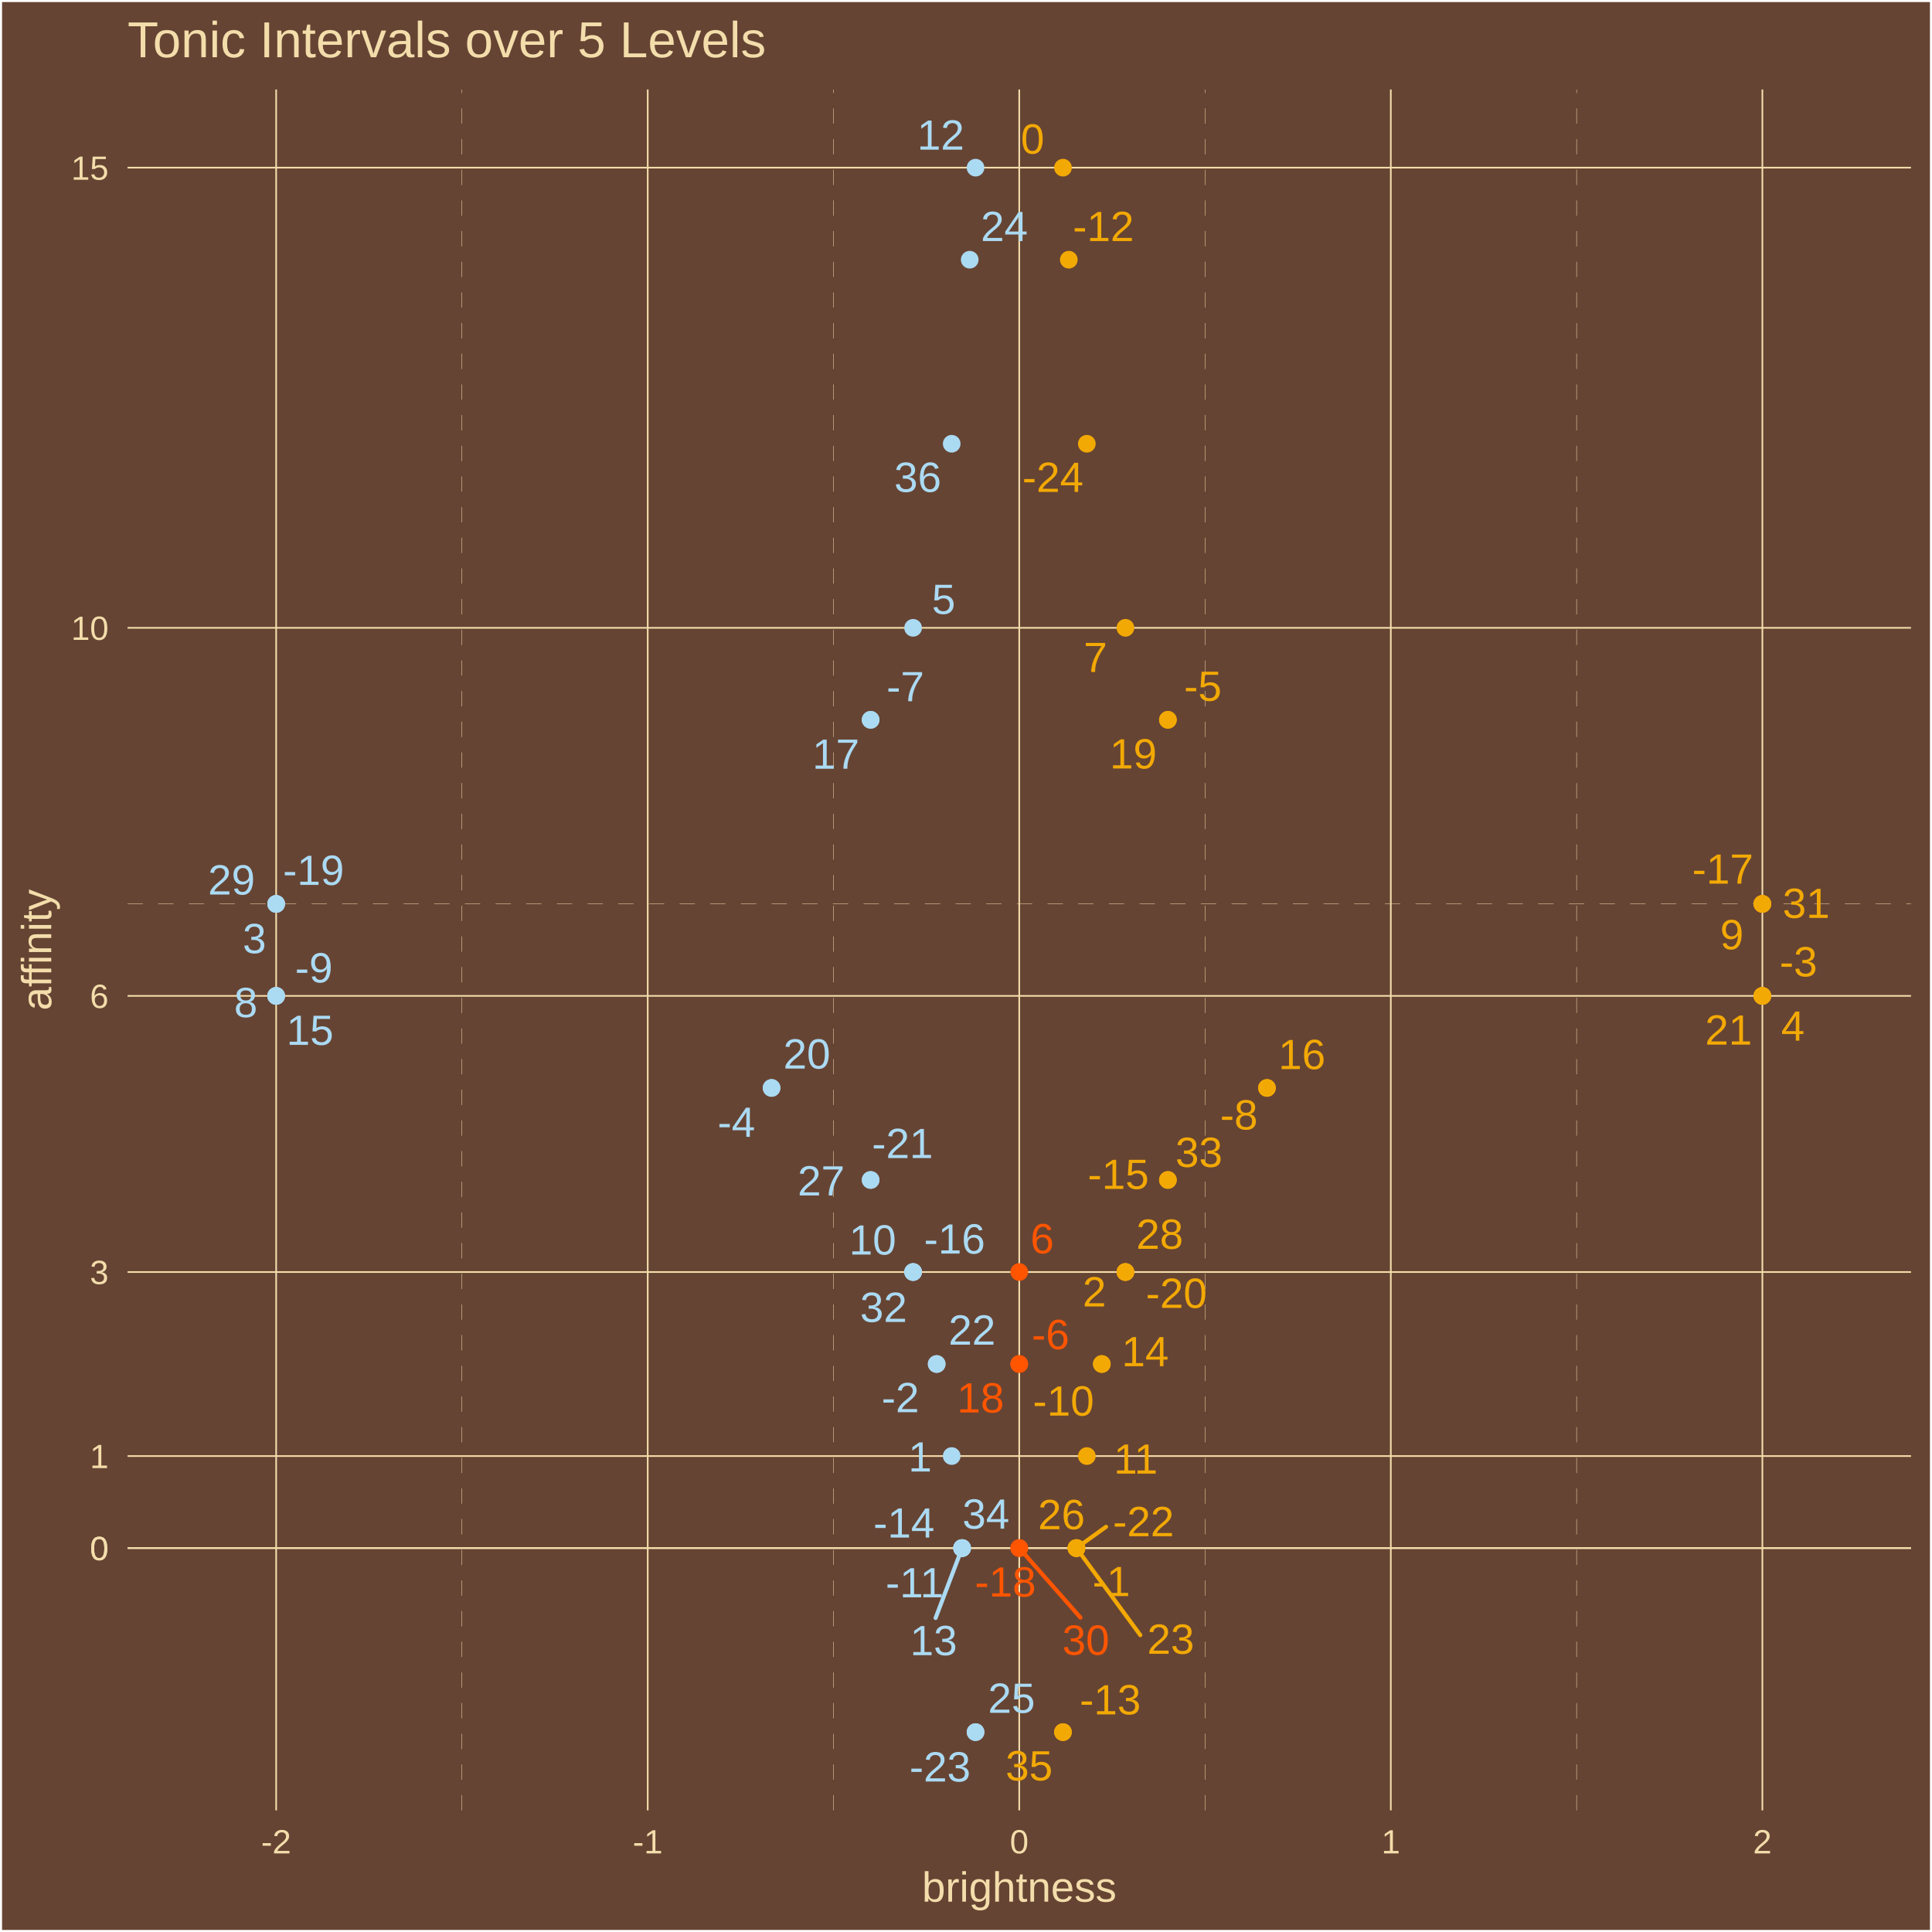
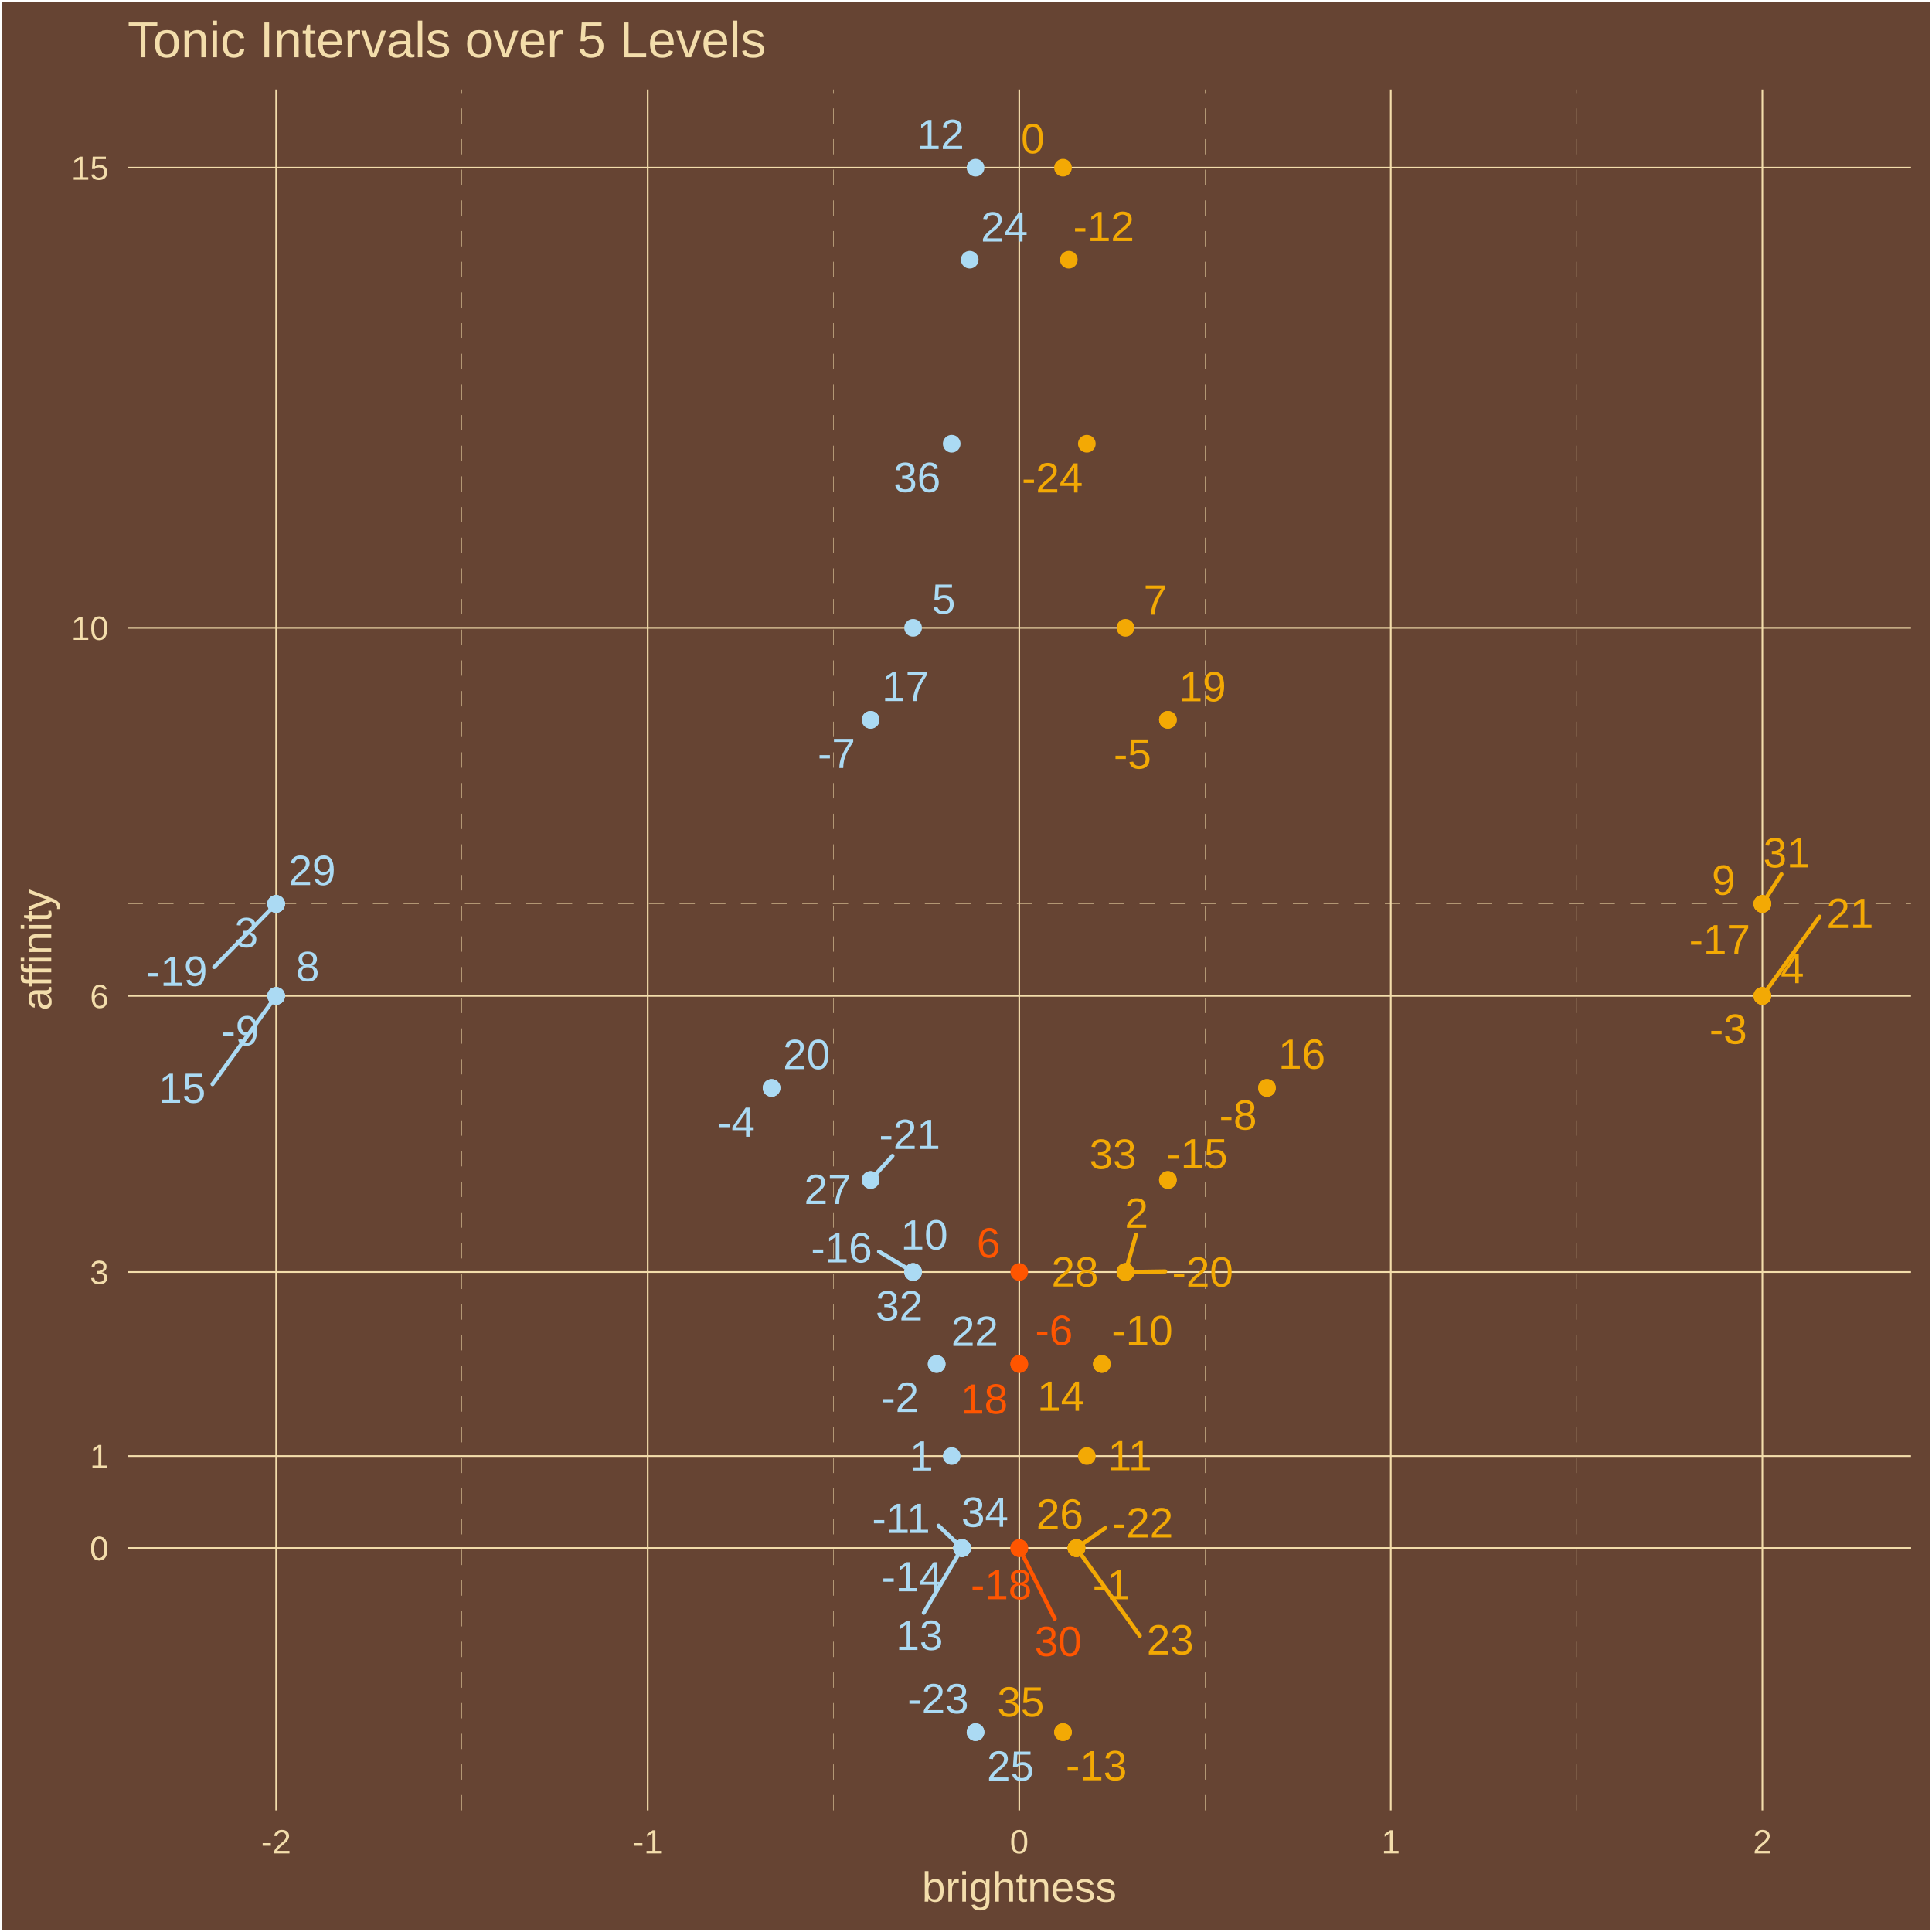
<svg xmlns="http://www.w3.org/2000/svg" class="svglite" width="504.00pt" height="504.00pt" viewBox="0 0 504.00 504.00">
  <defs>
    <style type="text/css">
    .svglite line, .svglite polyline, .svglite polygon, .svglite path, .svglite rect, .svglite circle {
      fill: none;
      stroke: #000000;
      stroke-linecap: round;
      stroke-linejoin: round;
      stroke-miterlimit: 10.00;
    }
    .svglite text {
      white-space: pre;
    }
  </style>
  </defs>
  <rect width="100%" height="100%" style="stroke: none; fill: #664433;" />
  <defs>
    <clipPath id="cpMC4wMHw1MDQuMDB8MC4wMHw1MDQuMDA=">
      <rect x="0.00" y="0.00" width="504.00" height="504.00" />
    </clipPath>
  </defs>
  <g clip-path="url(#cpMC4wMHw1MDQuMDB8MC4wMHw1MDQuMDA=)">
    <rect x="0.00" y="0" width="504.00" height="504.00" style="stroke-width: 1.07; stroke: #FFFFFF; fill: #664433;" />
  </g>
  <defs>
    <clipPath id="cpMzMuMjd8NDk4LjUyfDIzLjM0fDQ3Mi4yNw==">
      <rect x="33.27" y="23.34" width="465.25" height="448.93" />
    </clipPath>
  </defs>
  <g clip-path="url(#cpMzMuMjd8NDk4LjUyfDIzLjM0fDQ3Mi4yNw==)">
    <rect x="33.27" y="23.34" width="465.25" height="448.93" style="stroke-width: 1.07; stroke: none; fill: #664433;" />
    <polyline points="33.27,235.80 498.52,235.80 " style="stroke-width: 0.11; stroke: #F3DDAB; stroke-dasharray: 4.00,4.00; stroke-linecap: butt;" />
    <polyline points="120.50,472.27 120.50,23.34 " style="stroke-width: 0.11; stroke: #F3DDAB; stroke-dasharray: 4.00,4.00; stroke-linecap: butt;" />
    <polyline points="217.43,472.27 217.43,23.34 " style="stroke-width: 0.11; stroke: #F3DDAB; stroke-dasharray: 4.00,4.00; stroke-linecap: butt;" />
    <polyline points="314.36,472.27 314.36,23.34 " style="stroke-width: 0.11; stroke: #F3DDAB; stroke-dasharray: 4.00,4.00; stroke-linecap: butt;" />
    <polyline points="411.29,472.27 411.29,23.34 " style="stroke-width: 0.11; stroke: #F3DDAB; stroke-dasharray: 4.00,4.00; stroke-linecap: butt;" />
    <polyline points="33.27,403.85 498.52,403.85 " style="stroke-width: 0.43; stroke: #F3DDAB; stroke-linecap: butt;" />
    <polyline points="33.27,403.85 498.52,403.85 " style="stroke-width: 0.43; stroke: #F3DDAB; stroke-linecap: butt;" />
    <polyline points="33.27,379.84 498.52,379.84 " style="stroke-width: 0.43; stroke: #F3DDAB; stroke-linecap: butt;" />
    <polyline points="33.27,331.83 498.52,331.83 " style="stroke-width: 0.43; stroke: #F3DDAB; stroke-linecap: butt;" />
    <polyline points="33.27,259.80 498.52,259.80 " style="stroke-width: 0.43; stroke: #F3DDAB; stroke-linecap: butt;" />
    <polyline points="33.27,163.78 498.52,163.78 " style="stroke-width: 0.43; stroke: #F3DDAB; stroke-linecap: butt;" />
    <polyline points="33.27,43.74 498.52,43.74 " style="stroke-width: 0.43; stroke: #F3DDAB; stroke-linecap: butt;" />
    <polyline points="72.04,472.27 72.04,23.34 " style="stroke-width: 0.43; stroke: #F3DDAB; stroke-linecap: butt;" />
    <polyline points="168.97,472.27 168.97,23.34 " style="stroke-width: 0.43; stroke: #F3DDAB; stroke-linecap: butt;" />
    <polyline points="265.89,472.27 265.89,23.34 " style="stroke-width: 0.43; stroke: #F3DDAB; stroke-linecap: butt;" />
    <polyline points="362.82,472.27 362.82,23.34 " style="stroke-width: 0.43; stroke: #F3DDAB; stroke-linecap: butt;" />
    <polyline points="459.75,472.27 459.75,23.34 " style="stroke-width: 0.43; stroke: #F3DDAB; stroke-linecap: butt;" />
    <circle cx="283.52" cy="115.76" r="1.95" style="stroke-width: 0.71; stroke: #F3A904; fill: #F3A904;" />
    <circle cx="254.49" cy="451.86" r="1.95" style="stroke-width: 0.71; stroke: #ABDAF3; fill: #ABDAF3;" />
    <circle cx="280.81" cy="403.85" r="1.95" style="stroke-width: 0.71; stroke: #F3A904; fill: #F3A904;" />
    <circle cx="227.12" cy="307.82" r="1.95" style="stroke-width: 0.71; stroke: #ABDAF3; fill: #ABDAF3;" />
    <circle cx="293.59" cy="331.83" r="1.95" style="stroke-width: 0.71; stroke: #F3A904; fill: #F3A904;" />
    <circle cx="72.04" cy="235.80" r="1.95" style="stroke-width: 0.71; stroke: #ABDAF3; fill: #ABDAF3;" />
    <circle cx="265.89" cy="403.85" r="1.95" style="stroke-width: 0.71; stroke: #FF5500; fill: #FF5500;" />
    <circle cx="459.75" cy="235.80" r="1.95" style="stroke-width: 0.71; stroke: #F3A904; fill: #F3A904;" />
    <circle cx="238.20" cy="331.83" r="1.95" style="stroke-width: 0.71; stroke: #ABDAF3; fill: #ABDAF3;" />
    <circle cx="304.67" cy="307.82" r="1.95" style="stroke-width: 0.71; stroke: #F3A904; fill: #F3A904;" />
    <circle cx="250.98" cy="403.85" r="1.95" style="stroke-width: 0.71; stroke: #ABDAF3; fill: #ABDAF3;" />
    <circle cx="277.30" cy="451.86" r="1.95" style="stroke-width: 0.71; stroke: #F3A904; fill: #F3A904;" />
    <circle cx="278.82" cy="67.75" r="1.95" style="stroke-width: 0.71; stroke: #F3A904; fill: #F3A904;" />
    <circle cx="250.98" cy="403.85" r="1.95" style="stroke-width: 0.71; stroke: #ABDAF3; fill: #ABDAF3;" />
    <circle cx="287.43" cy="355.83" r="1.95" style="stroke-width: 0.71; stroke: #F3A904; fill: #F3A904;" />
    <circle cx="72.04" cy="259.80" r="1.95" style="stroke-width: 0.71; stroke: #ABDAF3; fill: #ABDAF3;" />
    <circle cx="330.51" cy="283.81" r="1.95" style="stroke-width: 0.71; stroke: #F3A904; fill: #F3A904;" />
    <circle cx="227.12" cy="187.78" r="1.95" style="stroke-width: 0.71; stroke: #ABDAF3; fill: #ABDAF3;" />
    <circle cx="265.89" cy="355.83" r="1.95" style="stroke-width: 0.71; stroke: #FF5500; fill: #FF5500;" />
    <circle cx="304.67" cy="187.78" r="1.95" style="stroke-width: 0.71; stroke: #F3A904; fill: #F3A904;" />
    <circle cx="201.28" cy="283.81" r="1.95" style="stroke-width: 0.71; stroke: #ABDAF3; fill: #ABDAF3;" />
    <circle cx="459.75" cy="259.80" r="1.95" style="stroke-width: 0.71; stroke: #F3A904; fill: #F3A904;" />
    <circle cx="244.35" cy="355.83" r="1.95" style="stroke-width: 0.71; stroke: #ABDAF3; fill: #ABDAF3;" />
    <circle cx="280.81" cy="403.85" r="1.95" style="stroke-width: 0.71; stroke: #F3A904; fill: #F3A904;" />
    <circle cx="277.30" cy="43.74" r="1.95" style="stroke-width: 0.71; stroke: #F3A904; fill: #F3A904;" />
    <circle cx="248.27" cy="379.84" r="1.95" style="stroke-width: 0.71; stroke: #ABDAF3; fill: #ABDAF3;" />
    <circle cx="293.59" cy="331.83" r="1.95" style="stroke-width: 0.71; stroke: #F3A904; fill: #F3A904;" />
    <circle cx="72.04" cy="235.80" r="1.95" style="stroke-width: 0.71; stroke: #ABDAF3; fill: #ABDAF3;" />
    <circle cx="459.75" cy="259.80" r="1.95" style="stroke-width: 0.71; stroke: #F3A904; fill: #F3A904;" />
    <circle cx="238.20" cy="163.78" r="1.95" style="stroke-width: 0.71; stroke: #ABDAF3; fill: #ABDAF3;" />
    <circle cx="265.89" cy="331.83" r="1.95" style="stroke-width: 0.71; stroke: #FF5500; fill: #FF5500;" />
    <circle cx="293.59" cy="163.78" r="1.95" style="stroke-width: 0.71; stroke: #F3A904; fill: #F3A904;" />
    <circle cx="72.04" cy="259.80" r="1.95" style="stroke-width: 0.71; stroke: #ABDAF3; fill: #ABDAF3;" />
    <circle cx="459.75" cy="235.80" r="1.95" style="stroke-width: 0.71; stroke: #F3A904; fill: #F3A904;" />
    <circle cx="238.20" cy="331.83" r="1.95" style="stroke-width: 0.71; stroke: #ABDAF3; fill: #ABDAF3;" />
    <circle cx="283.52" cy="379.84" r="1.95" style="stroke-width: 0.71; stroke: #F3A904; fill: #F3A904;" />
    <circle cx="254.49" cy="43.74" r="1.95" style="stroke-width: 0.71; stroke: #ABDAF3; fill: #ABDAF3;" />
    <circle cx="250.98" cy="403.85" r="1.95" style="stroke-width: 0.71; stroke: #ABDAF3; fill: #ABDAF3;" />
    <circle cx="287.43" cy="355.83" r="1.95" style="stroke-width: 0.71; stroke: #F3A904; fill: #F3A904;" />
    <circle cx="72.04" cy="259.80" r="1.95" style="stroke-width: 0.71; stroke: #ABDAF3; fill: #ABDAF3;" />
    <circle cx="330.51" cy="283.81" r="1.95" style="stroke-width: 0.71; stroke: #F3A904; fill: #F3A904;" />
    <circle cx="227.12" cy="187.78" r="1.95" style="stroke-width: 0.71; stroke: #ABDAF3; fill: #ABDAF3;" />
    <circle cx="265.89" cy="355.83" r="1.95" style="stroke-width: 0.71; stroke: #FF5500; fill: #FF5500;" />
    <circle cx="304.67" cy="187.78" r="1.95" style="stroke-width: 0.71; stroke: #F3A904; fill: #F3A904;" />
    <circle cx="201.28" cy="283.81" r="1.95" style="stroke-width: 0.71; stroke: #ABDAF3; fill: #ABDAF3;" />
    <circle cx="459.75" cy="259.80" r="1.95" style="stroke-width: 0.71; stroke: #F3A904; fill: #F3A904;" />
    <circle cx="244.35" cy="355.83" r="1.95" style="stroke-width: 0.71; stroke: #ABDAF3; fill: #ABDAF3;" />
    <circle cx="280.81" cy="403.85" r="1.95" style="stroke-width: 0.71; stroke: #F3A904; fill: #F3A904;" />
    <circle cx="252.97" cy="67.75" r="1.95" style="stroke-width: 0.71; stroke: #ABDAF3; fill: #ABDAF3;" />
    <circle cx="254.49" cy="451.86" r="1.95" style="stroke-width: 0.71; stroke: #ABDAF3; fill: #ABDAF3;" />
    <circle cx="280.81" cy="403.85" r="1.95" style="stroke-width: 0.71; stroke: #F3A904; fill: #F3A904;" />
    <circle cx="227.12" cy="307.82" r="1.95" style="stroke-width: 0.71; stroke: #ABDAF3; fill: #ABDAF3;" />
    <circle cx="293.59" cy="331.83" r="1.95" style="stroke-width: 0.71; stroke: #F3A904; fill: #F3A904;" />
    <circle cx="72.04" cy="235.80" r="1.95" style="stroke-width: 0.71; stroke: #ABDAF3; fill: #ABDAF3;" />
    <circle cx="265.89" cy="403.85" r="1.95" style="stroke-width: 0.71; stroke: #FF5500; fill: #FF5500;" />
    <circle cx="459.75" cy="235.80" r="1.95" style="stroke-width: 0.71; stroke: #F3A904; fill: #F3A904;" />
    <circle cx="238.20" cy="331.83" r="1.95" style="stroke-width: 0.71; stroke: #ABDAF3; fill: #ABDAF3;" />
    <circle cx="304.67" cy="307.82" r="1.95" style="stroke-width: 0.71; stroke: #F3A904; fill: #F3A904;" />
    <circle cx="250.98" cy="403.85" r="1.95" style="stroke-width: 0.71; stroke: #ABDAF3; fill: #ABDAF3;" />
    <circle cx="277.30" cy="451.86" r="1.95" style="stroke-width: 0.71; stroke: #F3A904; fill: #F3A904;" />
    <circle cx="248.27" cy="115.76" r="1.95" style="stroke-width: 0.71; stroke: #ABDAF3; fill: #ABDAF3;" />
-     <line x1="288.53" y1="398.30" x2="281.72" y2="403.19" style="stroke-width: 1.07; stroke: #F3A904;" />
-     <line x1="244.07" y1="422.08" x2="250.59" y2="404.88" style="stroke-width: 1.07; stroke: #ABDAF3;" />
-     <line x1="297.47" y1="426.55" x2="281.47" y2="404.74" style="stroke-width: 1.07; stroke: #F3A904;" />
-     <line x1="281.85" y1="421.97" x2="266.63" y2="404.69" style="stroke-width: 1.07; stroke: #FF5500;" />
-     <text x="274.67" y="128.33" text-anchor="middle" style="font-size: 11.04px;fill: #F3A904; font-family: &quot;Arial&quot;;" textLength="15.94px" lengthAdjust="spacingAndGlyphs">-24</text>
-     <text x="245.23" y="464.74" text-anchor="middle" style="font-size: 11.04px;fill: #ABDAF3; font-family: &quot;Arial&quot;;" textLength="15.94px" lengthAdjust="spacingAndGlyphs">-23</text>
-     <text x="298.30" y="400.75" text-anchor="middle" style="font-size: 11.04px;fill: #F3A904; font-family: &quot;Arial&quot;;" textLength="15.94px" lengthAdjust="spacingAndGlyphs">-22</text>
-     <text x="235.43" y="302.11" text-anchor="middle" style="font-size: 11.04px;fill: #ABDAF3; font-family: &quot;Arial&quot;;" textLength="15.94px" lengthAdjust="spacingAndGlyphs">-21</text>
-     <text x="306.89" y="341.19" text-anchor="middle" style="font-size: 11.04px;fill: #F3A904; font-family: &quot;Arial&quot;;" textLength="15.94px" lengthAdjust="spacingAndGlyphs">-20</text>
-     <text x="81.79" y="230.84" text-anchor="middle" style="font-size: 11.04px;fill: #ABDAF3; font-family: &quot;Arial&quot;;" textLength="15.94px" lengthAdjust="spacingAndGlyphs">-19</text>
-     <text x="262.28" y="416.49" text-anchor="middle" style="font-size: 11.04px;fill: #FF5500; font-family: &quot;Arial&quot;;" textLength="15.94px" lengthAdjust="spacingAndGlyphs">-18</text>
-     <text x="449.42" y="230.52" text-anchor="middle" style="font-size: 11.04px;fill: #F3A904; font-family: &quot;Arial&quot;;" textLength="15.94px" lengthAdjust="spacingAndGlyphs">-17</text>
-     <text x="249.02" y="327.02" text-anchor="middle" style="font-size: 11.04px;fill: #ABDAF3; font-family: &quot;Arial&quot;;" textLength="15.94px" lengthAdjust="spacingAndGlyphs">-16</text>
-     <text x="291.73" y="310.16" text-anchor="middle" style="font-size: 11.04px;fill: #F3A904; font-family: &quot;Arial&quot;;" textLength="15.94px" lengthAdjust="spacingAndGlyphs">-15</text>
-     <text x="235.82" y="401.11" text-anchor="middle" style="font-size: 11.04px;fill: #ABDAF3; font-family: &quot;Arial&quot;;" textLength="15.94px" lengthAdjust="spacingAndGlyphs">-14</text>
-     <text x="289.64" y="447.23" text-anchor="middle" style="font-size: 11.04px;fill: #F3A904; font-family: &quot;Arial&quot;;" textLength="15.94px" lengthAdjust="spacingAndGlyphs">-13</text>
-     <text x="287.84" y="62.89" text-anchor="middle" style="font-size: 11.04px;fill: #F3A904; font-family: &quot;Arial&quot;;" textLength="15.94px" lengthAdjust="spacingAndGlyphs">-12</text>
-     <text x="238.60" y="416.69" text-anchor="middle" style="font-size: 11.04px;fill: #ABDAF3; font-family: &quot;Arial&quot;;" textLength="15.94px" lengthAdjust="spacingAndGlyphs">-11</text>
-     <text x="277.42" y="369.29" text-anchor="middle" style="font-size: 11.04px;fill: #F3A904; font-family: &quot;Arial&quot;;" textLength="15.94px" lengthAdjust="spacingAndGlyphs">-10</text>
-     <text x="81.88" y="256.29" text-anchor="middle" style="font-size: 11.04px;fill: #ABDAF3; font-family: &quot;Arial&quot;;" textLength="9.81px" lengthAdjust="spacingAndGlyphs">-9</text>
-     <text x="323.20" y="294.65" text-anchor="middle" style="font-size: 11.04px;fill: #F3A904; font-family: &quot;Arial&quot;;" textLength="9.81px" lengthAdjust="spacingAndGlyphs">-8</text>
-     <text x="236.18" y="182.93" text-anchor="middle" style="font-size: 11.04px;fill: #ABDAF3; font-family: &quot;Arial&quot;;" textLength="9.81px" lengthAdjust="spacingAndGlyphs">-7</text>
-     <text x="274.05" y="351.95" text-anchor="middle" style="font-size: 11.04px;fill: #FF5500; font-family: &quot;Arial&quot;;" textLength="9.81px" lengthAdjust="spacingAndGlyphs">-6</text>
-     <text x="313.78" y="182.82" text-anchor="middle" style="font-size: 11.04px;fill: #F3A904; font-family: &quot;Arial&quot;;" textLength="9.81px" lengthAdjust="spacingAndGlyphs">-5</text>
-     <text x="192.10" y="296.57" text-anchor="middle" style="font-size: 11.04px;fill: #ABDAF3; font-family: &quot;Arial&quot;;" textLength="9.81px" lengthAdjust="spacingAndGlyphs">-4</text>
-     <text x="469.16" y="254.71" text-anchor="middle" style="font-size: 11.04px;fill: #F3A904; font-family: &quot;Arial&quot;;" textLength="9.81px" lengthAdjust="spacingAndGlyphs">-3</text>
-     <text x="234.88" y="368.41" text-anchor="middle" style="font-size: 11.04px;fill: #ABDAF3; font-family: &quot;Arial&quot;;" textLength="9.81px" lengthAdjust="spacingAndGlyphs">-2</text>
-     <text x="289.92" y="416.37" text-anchor="middle" style="font-size: 11.04px;fill: #F3A904; font-family: &quot;Arial&quot;;" textLength="9.81px" lengthAdjust="spacingAndGlyphs">-1</text>
-     <text x="269.36" y="40.08" text-anchor="middle" style="font-size: 11.04px;fill: #F3A904; font-family: &quot;Arial&quot;;" textLength="6.13px" lengthAdjust="spacingAndGlyphs">0</text>
-     <text x="240.02" y="383.87" text-anchor="middle" style="font-size: 11.04px;fill: #ABDAF3; font-family: &quot;Arial&quot;;" textLength="6.13px" lengthAdjust="spacingAndGlyphs">1</text>
-     <text x="285.49" y="340.81" text-anchor="middle" style="font-size: 11.04px;fill: #F3A904; font-family: &quot;Arial&quot;;" textLength="6.13px" lengthAdjust="spacingAndGlyphs">2</text>
-     <text x="66.38" y="248.66" text-anchor="middle" style="font-size: 11.04px;fill: #ABDAF3; font-family: &quot;Arial&quot;;" textLength="6.13px" lengthAdjust="spacingAndGlyphs">3</text>
-     <text x="467.71" y="271.48" text-anchor="middle" style="font-size: 11.04px;fill: #F3A904; font-family: &quot;Arial&quot;;" textLength="6.13px" lengthAdjust="spacingAndGlyphs">4</text>
-     <text x="246.16" y="160.15" text-anchor="middle" style="font-size: 11.04px;fill: #ABDAF3; font-family: &quot;Arial&quot;;" textLength="6.13px" lengthAdjust="spacingAndGlyphs">5</text>
-     <text x="271.87" y="326.95" text-anchor="middle" style="font-size: 11.04px;fill: #FF5500; font-family: &quot;Arial&quot;;" textLength="6.13px" lengthAdjust="spacingAndGlyphs">6</text>
-     <text x="285.76" y="175.31" text-anchor="middle" style="font-size: 11.04px;fill: #F3A904; font-family: &quot;Arial&quot;;" textLength="6.13px" lengthAdjust="spacingAndGlyphs">7</text>
-     <text x="64.12" y="265.35" text-anchor="middle" style="font-size: 11.04px;fill: #ABDAF3; font-family: &quot;Arial&quot;;" textLength="6.13px" lengthAdjust="spacingAndGlyphs">8</text>
-     <text x="451.79" y="247.63" text-anchor="middle" style="font-size: 11.04px;fill: #F3A904; font-family: &quot;Arial&quot;;" textLength="6.13px" lengthAdjust="spacingAndGlyphs">9</text>
-     <text x="227.64" y="327.27" text-anchor="middle" style="font-size: 11.04px;fill: #ABDAF3; font-family: &quot;Arial&quot;;" textLength="12.27px" lengthAdjust="spacingAndGlyphs">10</text>
-     <text x="296.28" y="384.42" text-anchor="middle" style="font-size: 11.04px;fill: #F3A904; font-family: &quot;Arial&quot;;" textLength="12.27px" lengthAdjust="spacingAndGlyphs">11</text>
-     <text x="245.41" y="39.04" text-anchor="middle" style="font-size: 11.04px;fill: #ABDAF3; font-family: &quot;Arial&quot;;" textLength="12.27px" lengthAdjust="spacingAndGlyphs">12</text>
-     <text x="243.55" y="431.79" text-anchor="middle" style="font-size: 11.04px;fill: #ABDAF3; font-family: &quot;Arial&quot;;" textLength="12.27px" lengthAdjust="spacingAndGlyphs">13</text>
-     <text x="298.75" y="356.41" text-anchor="middle" style="font-size: 11.04px;fill: #F3A904; font-family: &quot;Arial&quot;;" textLength="12.27px" lengthAdjust="spacingAndGlyphs">14</text>
-     <text x="80.87" y="272.58" text-anchor="middle" style="font-size: 11.04px;fill: #ABDAF3; font-family: &quot;Arial&quot;;" textLength="12.27px" lengthAdjust="spacingAndGlyphs">15</text>
-     <text x="339.63" y="278.90" text-anchor="middle" style="font-size: 11.04px;fill: #F3A904; font-family: &quot;Arial&quot;;" textLength="12.27px" lengthAdjust="spacingAndGlyphs">16</text>
-     <text x="218.05" y="200.54" text-anchor="middle" style="font-size: 11.04px;fill: #ABDAF3; font-family: &quot;Arial&quot;;" textLength="12.27px" lengthAdjust="spacingAndGlyphs">17</text>
-     <text x="255.80" y="368.48" text-anchor="middle" style="font-size: 11.04px;fill: #FF5500; font-family: &quot;Arial&quot;;" textLength="12.27px" lengthAdjust="spacingAndGlyphs">18</text>
-     <text x="295.64" y="200.47" text-anchor="middle" style="font-size: 11.04px;fill: #F3A904; font-family: &quot;Arial&quot;;" textLength="12.27px" lengthAdjust="spacingAndGlyphs">19</text>
-     <text x="210.47" y="278.76" text-anchor="middle" style="font-size: 11.04px;fill: #ABDAF3; font-family: &quot;Arial&quot;;" textLength="12.27px" lengthAdjust="spacingAndGlyphs">20</text>
-     <text x="450.93" y="272.51" text-anchor="middle" style="font-size: 11.04px;fill: #F3A904; font-family: &quot;Arial&quot;;" textLength="12.27px" lengthAdjust="spacingAndGlyphs">21</text>
-     <text x="253.57" y="350.78" text-anchor="middle" style="font-size: 11.04px;fill: #ABDAF3; font-family: &quot;Arial&quot;;" textLength="12.27px" lengthAdjust="spacingAndGlyphs">22</text>
-     <text x="305.40" y="431.42" text-anchor="middle" style="font-size: 11.04px;fill: #F3A904; font-family: &quot;Arial&quot;;" textLength="12.27px" lengthAdjust="spacingAndGlyphs">23</text>
-     <text x="261.99" y="62.89" text-anchor="middle" style="font-size: 11.04px;fill: #ABDAF3; font-family: &quot;Arial&quot;;" textLength="12.27px" lengthAdjust="spacingAndGlyphs">24</text>
-     <text x="263.87" y="446.82" text-anchor="middle" style="font-size: 11.04px;fill: #ABDAF3; font-family: &quot;Arial&quot;;" textLength="12.27px" lengthAdjust="spacingAndGlyphs">25</text>
-     <text x="276.90" y="398.92" text-anchor="middle" style="font-size: 11.04px;fill: #F3A904; font-family: &quot;Arial&quot;;" textLength="12.27px" lengthAdjust="spacingAndGlyphs">26</text>
-     <text x="214.21" y="311.87" text-anchor="middle" style="font-size: 11.04px;fill: #ABDAF3; font-family: &quot;Arial&quot;;" textLength="12.27px" lengthAdjust="spacingAndGlyphs">27</text>
-     <text x="302.54" y="325.78" text-anchor="middle" style="font-size: 11.04px;fill: #F3A904; font-family: &quot;Arial&quot;;" textLength="12.27px" lengthAdjust="spacingAndGlyphs">28</text>
-     <text x="60.39" y="233.36" text-anchor="middle" style="font-size: 11.04px;fill: #ABDAF3; font-family: &quot;Arial&quot;;" textLength="12.27px" lengthAdjust="spacingAndGlyphs">29</text>
-     <text x="283.26" y="431.68" text-anchor="middle" style="font-size: 11.04px;fill: #FF5500; font-family: &quot;Arial&quot;;" textLength="12.27px" lengthAdjust="spacingAndGlyphs">30</text>
-     <text x="471.18" y="239.46" text-anchor="middle" style="font-size: 11.04px;fill: #F3A904; font-family: &quot;Arial&quot;;" textLength="12.27px" lengthAdjust="spacingAndGlyphs">31</text>
-     <text x="230.50" y="344.85" text-anchor="middle" style="font-size: 11.04px;fill: #ABDAF3; font-family: &quot;Arial&quot;;" textLength="12.27px" lengthAdjust="spacingAndGlyphs">32</text>
-     <text x="312.77" y="304.43" text-anchor="middle" style="font-size: 11.04px;fill: #F3A904; font-family: &quot;Arial&quot;;" textLength="12.27px" lengthAdjust="spacingAndGlyphs">33</text>
-     <text x="257.20" y="398.78" text-anchor="middle" style="font-size: 11.04px;fill: #ABDAF3; font-family: &quot;Arial&quot;;" textLength="12.27px" lengthAdjust="spacingAndGlyphs">34</text>
-     <text x="268.46" y="464.45" text-anchor="middle" style="font-size: 11.04px;fill: #F3A904; font-family: &quot;Arial&quot;;" textLength="12.27px" lengthAdjust="spacingAndGlyphs">35</text>
-     <text x="239.41" y="128.32" text-anchor="middle" style="font-size: 11.04px;fill: #ABDAF3; font-family: &quot;Arial&quot;;" textLength="12.27px" lengthAdjust="spacingAndGlyphs">36</text>
+     <line x1="288.31" y1="398.62" x2="281.73" y2="403.20" style="stroke-width: 1.07; stroke: #F3A904;" />
+     <line x1="232.82" y1="301.54" x2="227.87" y2="306.99" style="stroke-width: 1.07; stroke: #ABDAF3;" />
+     <line x1="303.96" y1="331.68" x2="294.73" y2="331.81" style="stroke-width: 1.07; stroke: #F3A904;" />
+     <line x1="55.89" y1="252.27" x2="71.25" y2="236.60" style="stroke-width: 1.07; stroke: #ABDAF3;" />
+     <line x1="229.31" y1="326.50" x2="237.23" y2="331.24" style="stroke-width: 1.07; stroke: #ABDAF3;" />
+     <line x1="244.84" y1="398.01" x2="250.17" y2="403.07" style="stroke-width: 1.07; stroke: #ABDAF3;" />
+     <line x1="296.36" y1="322.11" x2="293.89" y2="330.76" style="stroke-width: 1.07; stroke: #F3A904;" />
+     <line x1="241.00" y1="420.72" x2="250.42" y2="404.80" style="stroke-width: 1.07; stroke: #ABDAF3;" />
+     <line x1="55.44" y1="282.81" x2="71.39" y2="260.71" style="stroke-width: 1.07; stroke: #ABDAF3;" />
+     <line x1="474.67" y1="239.13" x2="460.40" y2="258.90" style="stroke-width: 1.07; stroke: #F3A904;" />
+     <line x1="297.34" y1="426.72" x2="281.46" y2="404.75" style="stroke-width: 1.07; stroke: #F3A904;" />
+     <line x1="275.15" y1="422.29" x2="266.39" y2="404.84" style="stroke-width: 1.07; stroke: #FF5500;" />
+     <line x1="464.73" y1="228.07" x2="460.35" y2="234.86" style="stroke-width: 1.07; stroke: #F3A904;" />
+     <text x="274.52" y="128.47" text-anchor="middle" style="font-size: 11.04px;fill: #F3A904; font-family: &quot;Arial&quot;;" textLength="15.94px" lengthAdjust="spacingAndGlyphs">-24</text>
+     <text x="244.73" y="446.95" text-anchor="middle" style="font-size: 11.04px;fill: #ABDAF3; font-family: &quot;Arial&quot;;" textLength="15.94px" lengthAdjust="spacingAndGlyphs">-23</text>
+     <text x="298.08" y="401.07" text-anchor="middle" style="font-size: 11.04px;fill: #F3A904; font-family: &quot;Arial&quot;;" textLength="15.94px" lengthAdjust="spacingAndGlyphs">-22</text>
+     <text x="237.32" y="299.74" text-anchor="middle" style="font-size: 11.04px;fill: #ABDAF3; font-family: &quot;Arial&quot;;" textLength="15.94px" lengthAdjust="spacingAndGlyphs">-21</text>
+     <text x="313.73" y="335.64" text-anchor="middle" style="font-size: 11.04px;fill: #F3A904; font-family: &quot;Arial&quot;;" textLength="15.94px" lengthAdjust="spacingAndGlyphs">-20</text>
+     <text x="46.12" y="257.19" text-anchor="middle" style="font-size: 11.04px;fill: #ABDAF3; font-family: &quot;Arial&quot;;" textLength="15.94px" lengthAdjust="spacingAndGlyphs">-19</text>
+     <text x="261.20" y="417.19" text-anchor="middle" style="font-size: 11.04px;fill: #FF5500; font-family: &quot;Arial&quot;;" textLength="15.94px" lengthAdjust="spacingAndGlyphs">-18</text>
+     <text x="448.62" y="248.94" text-anchor="middle" style="font-size: 11.04px;fill: #F3A904; font-family: &quot;Arial&quot;;" textLength="15.94px" lengthAdjust="spacingAndGlyphs">-17</text>
+     <text x="219.54" y="329.32" text-anchor="middle" style="font-size: 11.04px;fill: #ABDAF3; font-family: &quot;Arial&quot;;" textLength="15.94px" lengthAdjust="spacingAndGlyphs">-16</text>
+     <text x="312.28" y="304.78" text-anchor="middle" style="font-size: 11.04px;fill: #F3A904; font-family: &quot;Arial&quot;;" textLength="15.94px" lengthAdjust="spacingAndGlyphs">-15</text>
+     <text x="237.94" y="415.12" text-anchor="middle" style="font-size: 11.04px;fill: #ABDAF3; font-family: &quot;Arial&quot;;" textLength="15.94px" lengthAdjust="spacingAndGlyphs">-14</text>
+     <text x="286.00" y="464.42" text-anchor="middle" style="font-size: 11.04px;fill: #F3A904; font-family: &quot;Arial&quot;;" textLength="15.94px" lengthAdjust="spacingAndGlyphs">-13</text>
+     <text x="287.93" y="62.89" text-anchor="middle" style="font-size: 11.04px;fill: #F3A904; font-family: &quot;Arial&quot;;" textLength="15.94px" lengthAdjust="spacingAndGlyphs">-12</text>
+     <text x="235.07" y="399.89" text-anchor="middle" style="font-size: 11.04px;fill: #ABDAF3; font-family: &quot;Arial&quot;;" textLength="15.94px" lengthAdjust="spacingAndGlyphs">-11</text>
+     <text x="297.97" y="350.93" text-anchor="middle" style="font-size: 11.04px;fill: #F3A904; font-family: &quot;Arial&quot;;" textLength="15.94px" lengthAdjust="spacingAndGlyphs">-10</text>
+     <text x="62.67" y="272.71" text-anchor="middle" style="font-size: 11.04px;fill: #ABDAF3; font-family: &quot;Arial&quot;;" textLength="9.81px" lengthAdjust="spacingAndGlyphs">-9</text>
+     <text x="322.98" y="294.67" text-anchor="middle" style="font-size: 11.04px;fill: #F3A904; font-family: &quot;Arial&quot;;" textLength="9.81px" lengthAdjust="spacingAndGlyphs">-8</text>
+     <text x="218.22" y="200.34" text-anchor="middle" style="font-size: 11.04px;fill: #ABDAF3; font-family: &quot;Arial&quot;;" textLength="9.81px" lengthAdjust="spacingAndGlyphs">-7</text>
+     <text x="274.96" y="350.86" text-anchor="middle" style="font-size: 11.04px;fill: #FF5500; font-family: &quot;Arial&quot;;" textLength="9.81px" lengthAdjust="spacingAndGlyphs">-6</text>
+     <text x="295.42" y="200.50" text-anchor="middle" style="font-size: 11.04px;fill: #F3A904; font-family: &quot;Arial&quot;;" textLength="9.81px" lengthAdjust="spacingAndGlyphs">-5</text>
+     <text x="192.03" y="296.54" text-anchor="middle" style="font-size: 11.04px;fill: #ABDAF3; font-family: &quot;Arial&quot;;" textLength="9.81px" lengthAdjust="spacingAndGlyphs">-4</text>
+     <text x="450.84" y="272.28" text-anchor="middle" style="font-size: 11.04px;fill: #F3A904; font-family: &quot;Arial&quot;;" textLength="9.81px" lengthAdjust="spacingAndGlyphs">-3</text>
+     <text x="234.81" y="368.34" text-anchor="middle" style="font-size: 11.04px;fill: #ABDAF3; font-family: &quot;Arial&quot;;" textLength="9.81px" lengthAdjust="spacingAndGlyphs">-2</text>
+     <text x="289.93" y="417.20" text-anchor="middle" style="font-size: 11.04px;fill: #F3A904; font-family: &quot;Arial&quot;;" textLength="9.81px" lengthAdjust="spacingAndGlyphs">-1</text>
+     <text x="269.40" y="39.97" text-anchor="middle" style="font-size: 11.04px;fill: #F3A904; font-family: &quot;Arial&quot;;" textLength="6.13px" lengthAdjust="spacingAndGlyphs">0</text>
+     <text x="240.38" y="383.60" text-anchor="middle" style="font-size: 11.04px;fill: #ABDAF3; font-family: &quot;Arial&quot;;" textLength="6.13px" lengthAdjust="spacingAndGlyphs">1</text>
+     <text x="296.48" y="320.31" text-anchor="middle" style="font-size: 11.04px;fill: #F3A904; font-family: &quot;Arial&quot;;" textLength="6.13px" lengthAdjust="spacingAndGlyphs">2</text>
+     <text x="64.29" y="247.10" text-anchor="middle" style="font-size: 11.04px;fill: #ABDAF3; font-family: &quot;Arial&quot;;" textLength="6.13px" lengthAdjust="spacingAndGlyphs">3</text>
+     <text x="467.56" y="256.48" text-anchor="middle" style="font-size: 11.04px;fill: #F3A904; font-family: &quot;Arial&quot;;" textLength="6.13px" lengthAdjust="spacingAndGlyphs">4</text>
+     <text x="246.18" y="160.10" text-anchor="middle" style="font-size: 11.04px;fill: #ABDAF3; font-family: &quot;Arial&quot;;" textLength="6.13px" lengthAdjust="spacingAndGlyphs">5</text>
+     <text x="257.86" y="328.05" text-anchor="middle" style="font-size: 11.04px;fill: #FF5500; font-family: &quot;Arial&quot;;" textLength="6.13px" lengthAdjust="spacingAndGlyphs">6</text>
+     <text x="301.38" y="160.34" text-anchor="middle" style="font-size: 11.04px;fill: #F3A904; font-family: &quot;Arial&quot;;" textLength="6.13px" lengthAdjust="spacingAndGlyphs">7</text>
+     <text x="80.28" y="255.95" text-anchor="middle" style="font-size: 11.04px;fill: #ABDAF3; font-family: &quot;Arial&quot;;" textLength="6.13px" lengthAdjust="spacingAndGlyphs">8</text>
+     <text x="449.62" y="233.41" text-anchor="middle" style="font-size: 11.04px;fill: #F3A904; font-family: &quot;Arial&quot;;" textLength="6.13px" lengthAdjust="spacingAndGlyphs">9</text>
+     <text x="241.13" y="325.95" text-anchor="middle" style="font-size: 11.04px;fill: #ABDAF3; font-family: &quot;Arial&quot;;" textLength="12.27px" lengthAdjust="spacingAndGlyphs">10</text>
+     <text x="294.75" y="383.53" text-anchor="middle" style="font-size: 11.04px;fill: #F3A904; font-family: &quot;Arial&quot;;" textLength="12.27px" lengthAdjust="spacingAndGlyphs">11</text>
+     <text x="245.39" y="38.88" text-anchor="middle" style="font-size: 11.04px;fill: #ABDAF3; font-family: &quot;Arial&quot;;" textLength="12.27px" lengthAdjust="spacingAndGlyphs">12</text>
+     <text x="239.87" y="430.43" text-anchor="middle" style="font-size: 11.04px;fill: #ABDAF3; font-family: &quot;Arial&quot;;" textLength="12.27px" lengthAdjust="spacingAndGlyphs">13</text>
+     <text x="276.73" y="368.05" text-anchor="middle" style="font-size: 11.04px;fill: #F3A904; font-family: &quot;Arial&quot;;" textLength="12.27px" lengthAdjust="spacingAndGlyphs">14</text>
+     <text x="47.51" y="287.68" text-anchor="middle" style="font-size: 11.04px;fill: #ABDAF3; font-family: &quot;Arial&quot;;" textLength="12.27px" lengthAdjust="spacingAndGlyphs">15</text>
+     <text x="339.62" y="278.80" text-anchor="middle" style="font-size: 11.04px;fill: #F3A904; font-family: &quot;Arial&quot;;" textLength="12.27px" lengthAdjust="spacingAndGlyphs">16</text>
+     <text x="236.20" y="182.89" text-anchor="middle" style="font-size: 11.04px;fill: #ABDAF3; font-family: &quot;Arial&quot;;" textLength="12.27px" lengthAdjust="spacingAndGlyphs">17</text>
+     <text x="256.76" y="368.78" text-anchor="middle" style="font-size: 11.04px;fill: #FF5500; font-family: &quot;Arial&quot;;" textLength="12.27px" lengthAdjust="spacingAndGlyphs">18</text>
+     <text x="313.71" y="182.94" text-anchor="middle" style="font-size: 11.04px;fill: #F3A904; font-family: &quot;Arial&quot;;" textLength="12.27px" lengthAdjust="spacingAndGlyphs">19</text>
+     <text x="210.40" y="278.89" text-anchor="middle" style="font-size: 11.04px;fill: #ABDAF3; font-family: &quot;Arial&quot;;" textLength="12.27px" lengthAdjust="spacingAndGlyphs">20</text>
+     <text x="482.61" y="242.08" text-anchor="middle" style="font-size: 11.04px;fill: #F3A904; font-family: &quot;Arial&quot;;" textLength="12.27px" lengthAdjust="spacingAndGlyphs">21</text>
+     <text x="254.28" y="351.11" text-anchor="middle" style="font-size: 11.04px;fill: #ABDAF3; font-family: &quot;Arial&quot;;" textLength="12.27px" lengthAdjust="spacingAndGlyphs">22</text>
+     <text x="305.27" y="431.60" text-anchor="middle" style="font-size: 11.04px;fill: #F3A904; font-family: &quot;Arial&quot;;" textLength="12.27px" lengthAdjust="spacingAndGlyphs">23</text>
+     <text x="262.00" y="63.01" text-anchor="middle" style="font-size: 11.04px;fill: #ABDAF3; font-family: &quot;Arial&quot;;" textLength="12.27px" lengthAdjust="spacingAndGlyphs">24</text>
+     <text x="263.59" y="464.52" text-anchor="middle" style="font-size: 11.04px;fill: #ABDAF3; font-family: &quot;Arial&quot;;" textLength="12.27px" lengthAdjust="spacingAndGlyphs">25</text>
+     <text x="276.46" y="398.80" text-anchor="middle" style="font-size: 11.04px;fill: #F3A904; font-family: &quot;Arial&quot;;" textLength="12.27px" lengthAdjust="spacingAndGlyphs">26</text>
+     <text x="215.92" y="314.09" text-anchor="middle" style="font-size: 11.04px;fill: #ABDAF3; font-family: &quot;Arial&quot;;" textLength="12.27px" lengthAdjust="spacingAndGlyphs">27</text>
+     <text x="280.41" y="335.61" text-anchor="middle" style="font-size: 11.04px;fill: #F3A904; font-family: &quot;Arial&quot;;" textLength="12.27px" lengthAdjust="spacingAndGlyphs">28</text>
+     <text x="81.44" y="230.88" text-anchor="middle" style="font-size: 11.04px;fill: #ABDAF3; font-family: &quot;Arial&quot;;" textLength="12.27px" lengthAdjust="spacingAndGlyphs">29</text>
+     <text x="276.03" y="432.01" text-anchor="middle" style="font-size: 11.04px;fill: #FF5500; font-family: &quot;Arial&quot;;" textLength="12.27px" lengthAdjust="spacingAndGlyphs">30</text>
+     <text x="466.11" y="226.27" text-anchor="middle" style="font-size: 11.04px;fill: #F3A904; font-family: &quot;Arial&quot;;" textLength="12.27px" lengthAdjust="spacingAndGlyphs">31</text>
+     <text x="234.58" y="344.45" text-anchor="middle" style="font-size: 11.04px;fill: #ABDAF3; font-family: &quot;Arial&quot;;" textLength="12.27px" lengthAdjust="spacingAndGlyphs">32</text>
+     <text x="290.32" y="304.90" text-anchor="middle" style="font-size: 11.04px;fill: #F3A904; font-family: &quot;Arial&quot;;" textLength="12.27px" lengthAdjust="spacingAndGlyphs">33</text>
+     <text x="256.93" y="398.30" text-anchor="middle" style="font-size: 11.04px;fill: #ABDAF3; font-family: &quot;Arial&quot;;" textLength="12.27px" lengthAdjust="spacingAndGlyphs">34</text>
+     <text x="266.28" y="447.78" text-anchor="middle" style="font-size: 11.04px;fill: #F3A904; font-family: &quot;Arial&quot;;" textLength="12.27px" lengthAdjust="spacingAndGlyphs">35</text>
+     <text x="239.24" y="128.36" text-anchor="middle" style="font-size: 11.04px;fill: #ABDAF3; font-family: &quot;Arial&quot;;" textLength="12.27px" lengthAdjust="spacingAndGlyphs">36</text>
  </g>
  <g clip-path="url(#cpMC4wMHw1MDQuMDB8MC4wMHw1MDQuMDA=)">
    <text x="28.34" y="407.00" text-anchor="end" style="font-size: 8.80px;fill: #F3DDAB; font-family: &quot;Arial&quot;;" textLength="4.90px" lengthAdjust="spacingAndGlyphs">0</text>
    <text x="28.34" y="407.00" text-anchor="end" style="font-size: 8.80px;fill: #F3DDAB; font-family: &quot;Arial&quot;;" textLength="4.90px" lengthAdjust="spacingAndGlyphs">0</text>
    <text x="28.34" y="382.99" text-anchor="end" style="font-size: 8.80px;fill: #F3DDAB; font-family: &quot;Arial&quot;;" textLength="4.90px" lengthAdjust="spacingAndGlyphs">1</text>
    <text x="28.34" y="334.98" text-anchor="end" style="font-size: 8.80px;fill: #F3DDAB; font-family: &quot;Arial&quot;;" textLength="4.90px" lengthAdjust="spacingAndGlyphs">3</text>
    <text x="28.34" y="262.96" text-anchor="end" style="font-size: 8.80px;fill: #F3DDAB; font-family: &quot;Arial&quot;;" textLength="4.90px" lengthAdjust="spacingAndGlyphs">6</text>
    <text x="28.34" y="166.93" text-anchor="end" style="font-size: 8.80px;fill: #F3DDAB; font-family: &quot;Arial&quot;;" textLength="9.79px" lengthAdjust="spacingAndGlyphs">10</text>
    <text x="28.34" y="46.90" text-anchor="end" style="font-size: 8.80px;fill: #F3DDAB; font-family: &quot;Arial&quot;;" textLength="9.79px" lengthAdjust="spacingAndGlyphs">15</text>
    <text x="72.04" y="483.50" text-anchor="middle" style="font-size: 8.80px;fill: #F3DDAB; font-family: &quot;Arial&quot;;" textLength="7.83px" lengthAdjust="spacingAndGlyphs">-2</text>
    <text x="168.97" y="483.50" text-anchor="middle" style="font-size: 8.80px;fill: #F3DDAB; font-family: &quot;Arial&quot;;" textLength="7.83px" lengthAdjust="spacingAndGlyphs">-1</text>
    <text x="265.89" y="483.50" text-anchor="middle" style="font-size: 8.80px;fill: #F3DDAB; font-family: &quot;Arial&quot;;" textLength="4.90px" lengthAdjust="spacingAndGlyphs">0</text>
    <text x="362.82" y="483.50" text-anchor="middle" style="font-size: 8.80px;fill: #F3DDAB; font-family: &quot;Arial&quot;;" textLength="4.90px" lengthAdjust="spacingAndGlyphs">1</text>
    <text x="459.75" y="483.50" text-anchor="middle" style="font-size: 8.80px;fill: #F3DDAB; font-family: &quot;Arial&quot;;" textLength="4.90px" lengthAdjust="spacingAndGlyphs">2</text>
    <text x="265.89" y="496.09" text-anchor="middle" style="font-size: 11.00px;fill: #F3DDAB; font-family: &quot;Arial&quot;;" textLength="50.76px" lengthAdjust="spacingAndGlyphs">brightness</text>
    <text transform="translate(13.37,247.80) rotate(-90)" text-anchor="middle" style="font-size: 11.00px;fill: #F3DDAB; font-family: &quot;Arial&quot;;" textLength="31.78px" lengthAdjust="spacingAndGlyphs">affinity</text>
    <text x="33.27" y="14.94" style="font-size: 13.20px;fill: #F3DDAB; font-family: &quot;Arial&quot;;" textLength="167.90px" lengthAdjust="spacingAndGlyphs">Tonic Intervals over 5 Levels</text>
  </g>
</svg>
